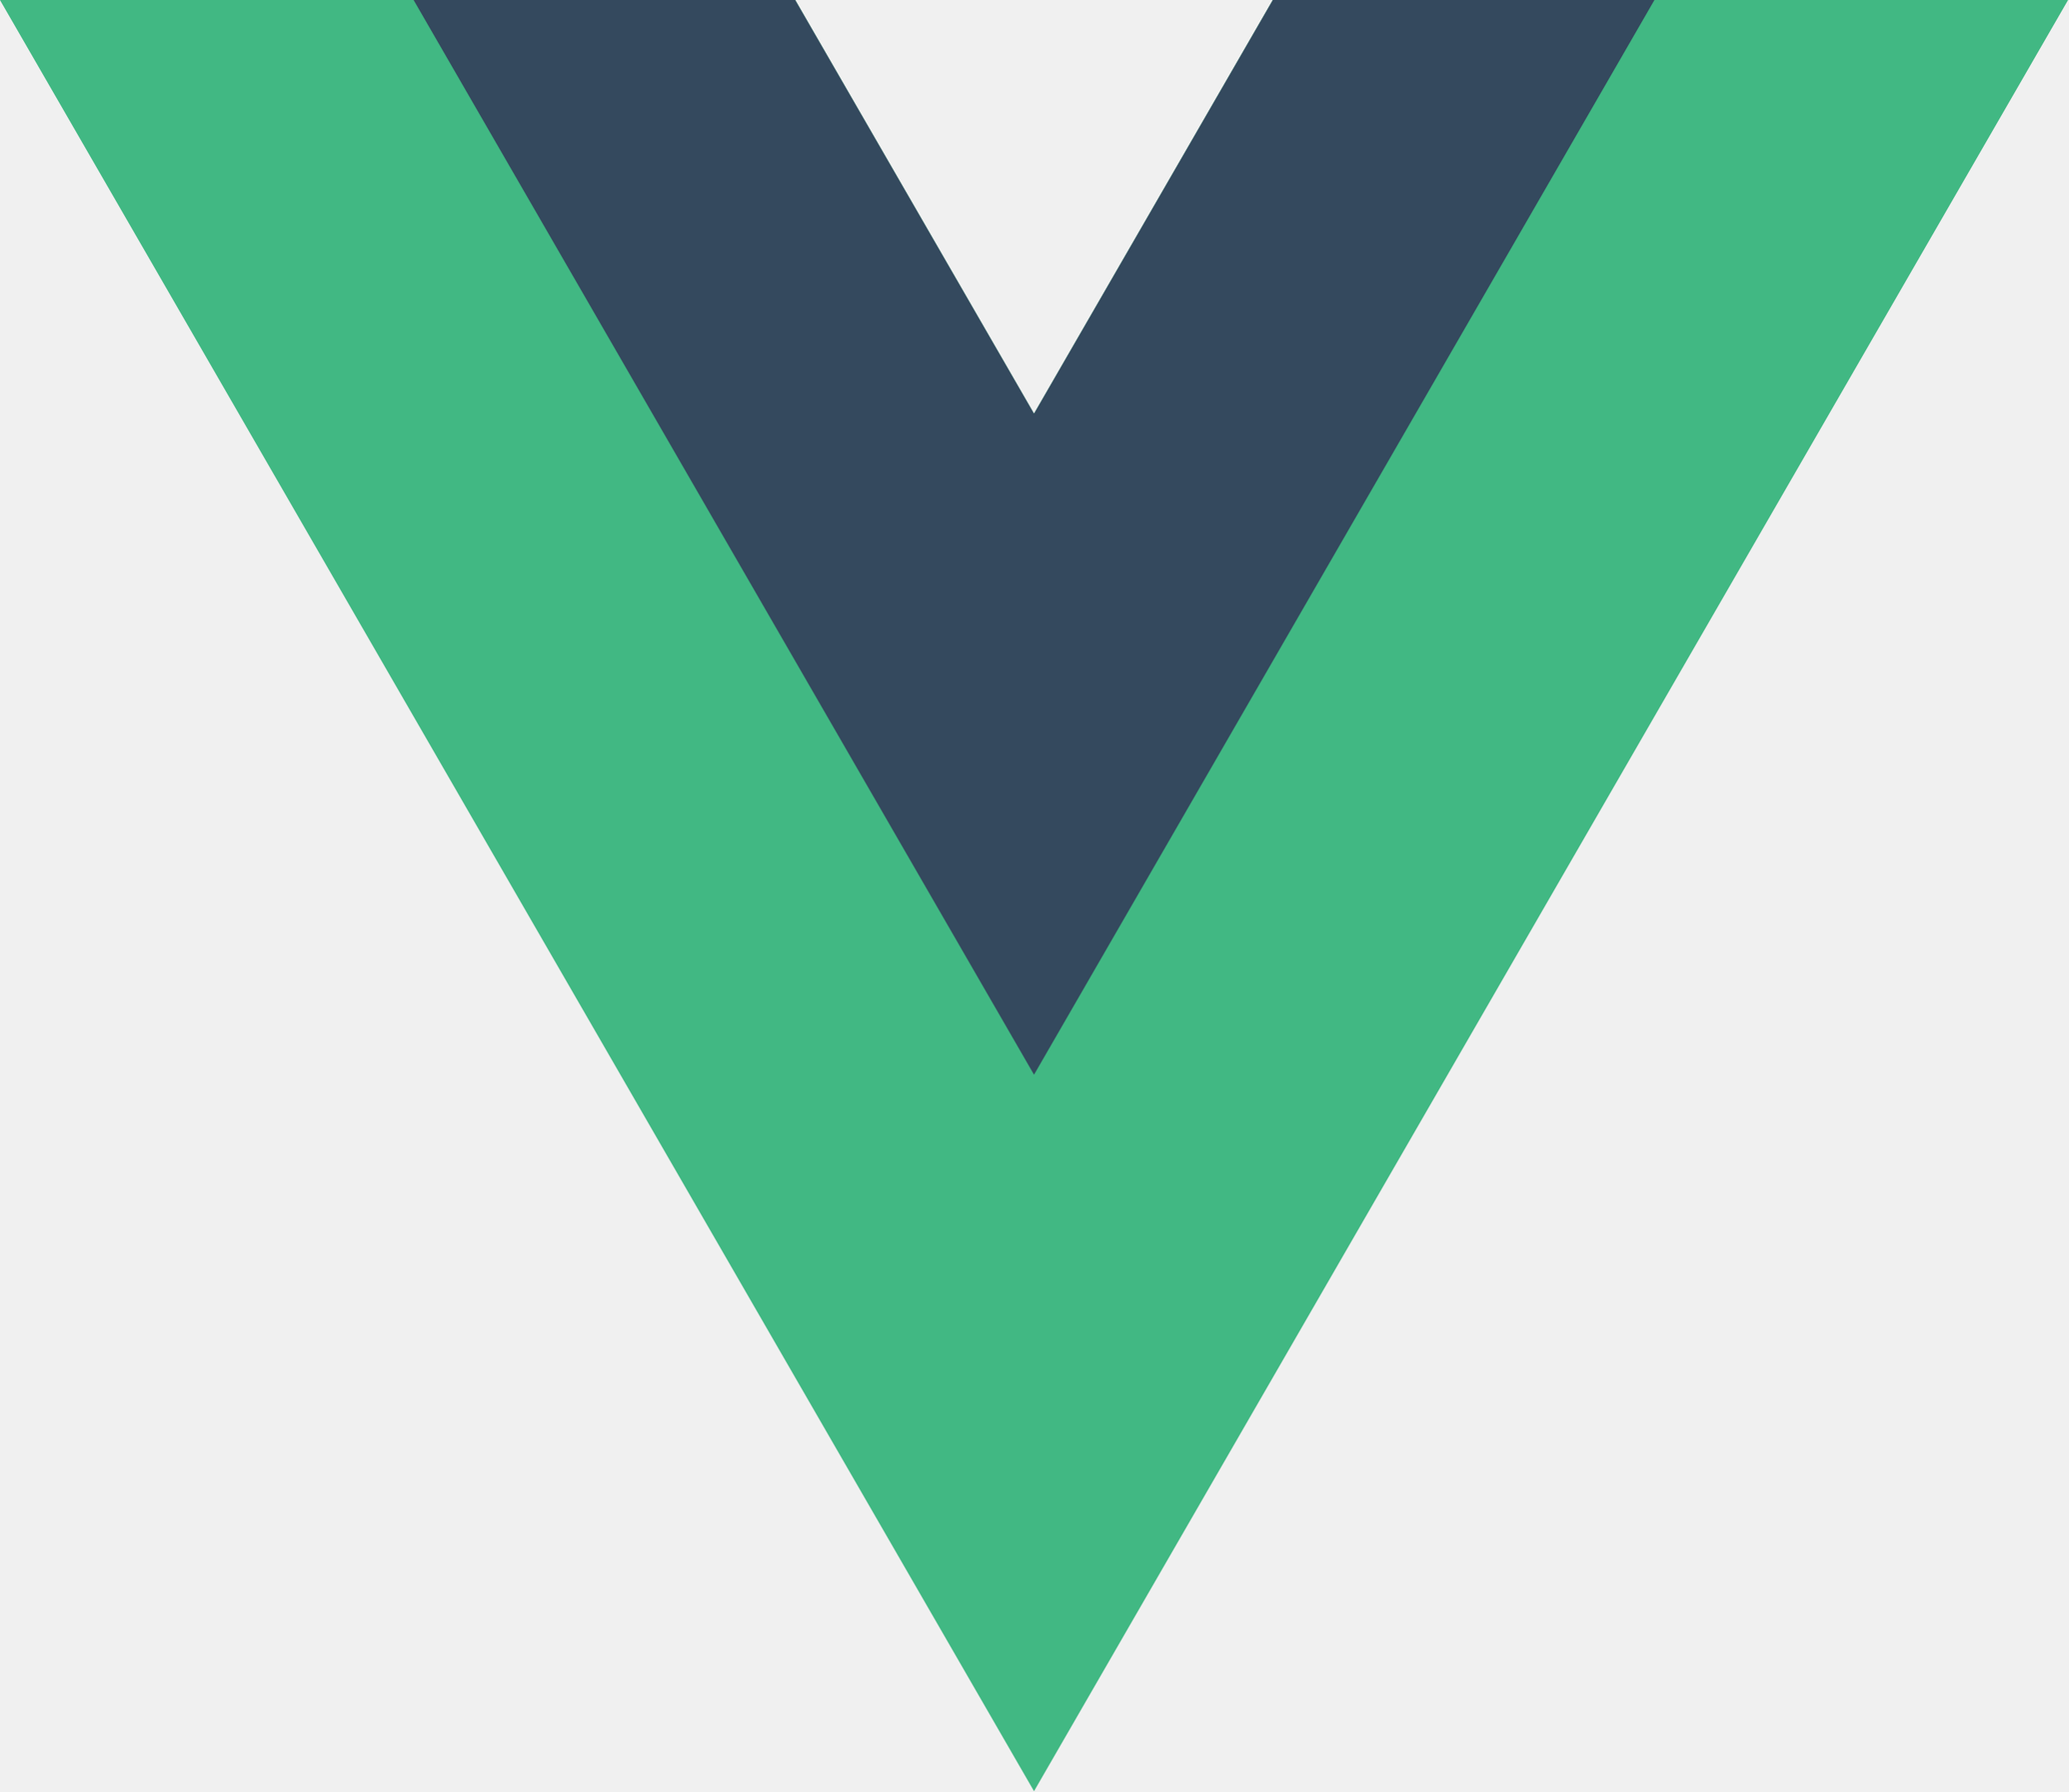
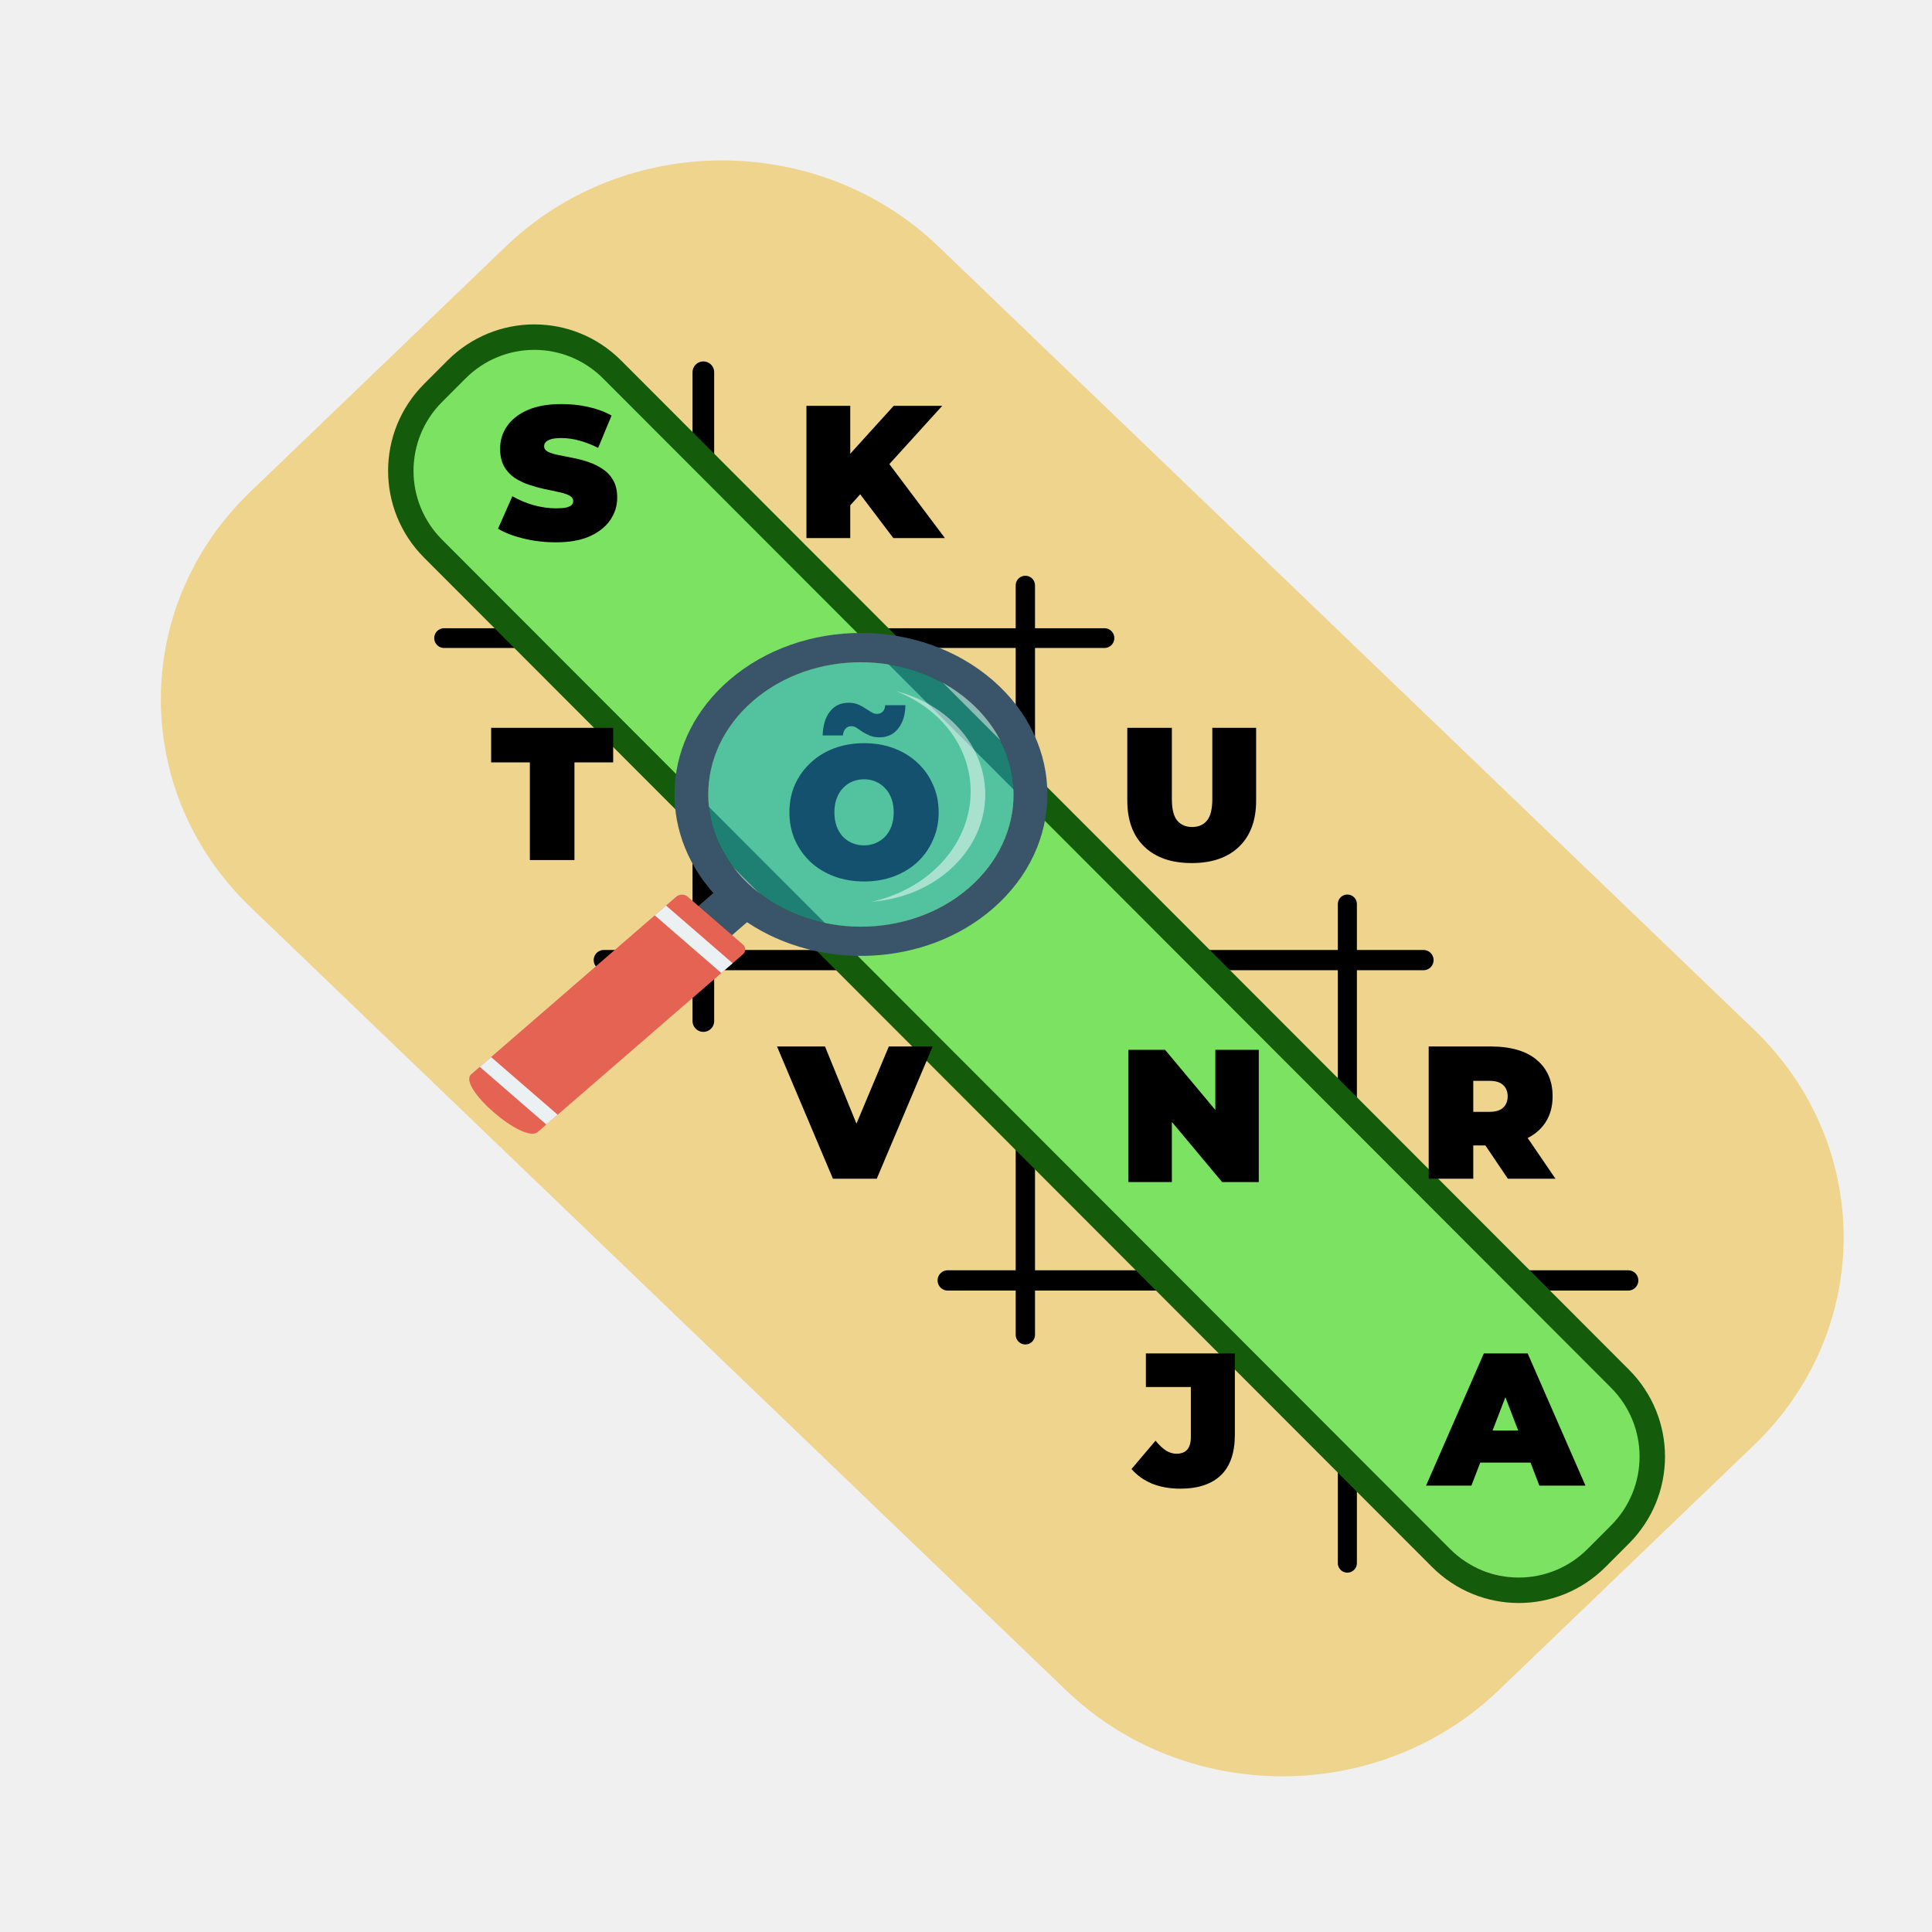
- <svg xmlns="http://www.w3.org/2000/svg" viewBox="0 0 261.76 226.69">
-   <path d="M161.096.001l-30.225 52.351L100.647.001H-.005l130.877 226.688L261.749.001z" fill="#41b883" />
-   <path d="M161.096.001l-30.225 52.351L100.647.001H52.346l78.526 136.01L209.398.001z" fill="#34495e" />
+ <svg xmlns="http://www.w3.org/2000/svg" width="500" height="500" viewBox="0 0 300 300" version="1.1" id="svg21" xml:space="preserve">
+   <defs id="defs21">
+     <clipPath clipPathUnits="userSpaceOnUse" id="clipPath8">
+       <g id="use8" />
+     </clipPath>
+   </defs>
+   <rect style="font-variation-settings:'wght' 900;opacity:1;fill:#efd48e;fill-opacity:1;stroke:#145c0b;stroke-width:5.076;stroke-linecap:round;stroke-dasharray:none;stroke-opacity:0" id="rect13" width="268.713" height="148.104" x="82.074" y="-73.382" ry="46.557" transform="matrix(0.7212978,0.6926251,-0.7212978,0.6926251,0,0)" />
+   <g stroke="#000000" stroke-width="2" id="g6" transform="translate(59.21625,49.0834)">
+     <line x1="50" y1="8.72" x2="50" y2="109.462" id="line1" style="stroke-width:3.361;stroke-linecap:round;stroke-dasharray:none" />
+     <line x1="100" y1="41.818" x2="100" y2="158.182" id="line2" style="stroke-width:3;stroke-linecap:round;stroke-dasharray:none" />
+     <line x1="150" y1="91.302" x2="150" y2="193.633" id="line3" style="stroke-width:2.963;stroke-linecap:round;stroke-dasharray:none" />
+     <line x1="9.744" y1="50" x2="112.283" y2="50" id="line4" style="stroke-width:3.067;stroke-linecap:round;stroke-dasharray:none" />
+     <line x1="34.545" y1="100" x2="161.818" y2="100" id="line5" style="stroke-width:3.144;stroke-linecap:round;stroke-dasharray:none" />
+     <line x1="87.95" y1="149.74" x2="193.608" y2="149.74" id="line6" style="stroke-width:3.154;stroke-linecap:round;stroke-dasharray:none" />
+   </g>
+   <g font-family="Arial" font-size="30px" font-weight="bold" text-anchor="middle" dominant-baseline="middle" id="g21" transform="matrix(0.9394001,0,0,0.9415497,65.18834,47.38471)">
+     <rect style="font-variation-settings:'wght' 700;opacity:1;fill:#7ce362;fill-opacity:1;stroke-width:1.125" id="rect21" width="272.322" height="40.868" x="11.897" y="-14.484" ry="20.434" transform="matrix(0.7088926,0.7053165,-0.7088926,0.7053165,0,0)" rx="23.246" />
+     <path style="font-variation-settings:'wght' 900;opacity:1;fill:#7ce362;fill-opacity:0;stroke:#145c0b;stroke-width:3;stroke-linecap:round;stroke-dasharray:none;stroke-opacity:1" id="rect10" width="194.132" height="29.866" x="38.182" y="146.234" transform="matrix(0.990654,0.9897092,-0.990654,0.9897092,125.9681,-184.7578)" d="M 51.169,146.234 H 219.327 c 7.195,0 12.987,5.792 12.987,12.987 v 3.892 c 0,7.195 -5.792,12.987 -12.987,12.987 H 51.169 c -7.195,0 -12.987,-5.792 -12.987,-12.987 v -3.892 c 0,-7.195 5.792,-12.987 12.987,-12.987 z" ry="12.987" />
+   </g>
+   <g id="layer1" transform="translate(59.21625,49.0834)">
+     <path d="m 124.054,182.077 q -2.405,0 -4.341,-0.763 -1.936,-0.792 -3.227,-2.288 l 3.725,-4.4 q 0.821,0.997 1.613,1.525 0.792,0.499 1.643,0.499 2.229,0 2.229,-2.552 v -7.803 h -6.981 v -5.221 h 13.816 v 12.613 q 0,4.224 -2.171,6.307 -2.171,2.083 -6.307,2.083 z" id="text21" style="font-size:29.333px;font-family:Montserrat;-inkscape-font-specification:'Montserrat, @wght=900';font-variation-settings:'wght' 900" aria-label="J" />
+     <path d="m 27.064,35.127 q -2.581,0 -4.987,-0.587 -2.405,-0.587 -3.96,-1.525 l 2.229,-5.045 q 1.467,0.851 3.256,1.379 1.819,0.499 3.52,0.499 0.997,0 1.555,-0.117 0.587,-0.147 0.851,-0.381 0.264,-0.264 0.264,-0.616 0,-0.557 -0.616,-0.88 -0.616,-0.323 -1.643,-0.528 -0.997,-0.235 -2.2,-0.469 -1.203,-0.264 -2.435,-0.675 -1.203,-0.411 -2.229,-1.085 -0.997,-0.675 -1.613,-1.76 -0.616,-1.115 -0.616,-2.757 0,-1.907 1.056,-3.461 1.085,-1.584 3.197,-2.523 2.141,-0.939 5.309,-0.939 2.083,0 4.107,0.44 2.024,0.44 3.637,1.349 l -2.083,5.016 q -1.525,-0.763 -2.963,-1.144 -1.408,-0.381 -2.757,-0.381 -0.997,0 -1.584,0.176 -0.587,0.176 -0.851,0.469 -0.235,0.293 -0.235,0.645 0,0.528 0.616,0.851 0.616,0.293 1.613,0.499 1.027,0.205 2.229,0.44 1.232,0.235 2.435,0.645 1.203,0.411 2.2,1.085 1.027,0.675 1.643,1.76 0.616,1.085 0.616,2.699 0,1.877 -1.085,3.461 -1.056,1.555 -3.168,2.523 -2.112,0.939 -5.309,0.939 z" id="text6" style="font-size:29.333px;font-family:Montserrat;-inkscape-font-specification:'Montserrat, @wght=900';font-variation-settings:'wght' 900" aria-label="S" />
+     <path d="m 74.952,87.791 q -2.493,0 -4.635,-0.792 -2.112,-0.792 -3.667,-2.229 -1.555,-1.467 -2.435,-3.432 -0.851,-1.965 -0.851,-4.283 0,-2.347 0.851,-4.283 0.88,-1.965 2.435,-3.403 1.555,-1.467 3.667,-2.259 2.141,-0.792 4.635,-0.792 2.523,0 4.635,0.792 2.112,0.792 3.667,2.259 1.555,1.437 2.405,3.403 0.88,1.936 0.88,4.283 0,2.317 -0.88,4.283 -0.851,1.965 -2.405,3.432 -1.555,1.437 -3.667,2.229 -2.112,0.792 -4.635,0.792 z m 0,-5.603 q 0.968,0 1.789,-0.352 0.851,-0.352 1.467,-0.997 0.645,-0.675 0.997,-1.613 0.352,-0.968 0.352,-2.171 0,-1.203 -0.352,-2.141 -0.352,-0.968 -0.997,-1.613 -0.616,-0.675 -1.467,-1.027 -0.821,-0.352 -1.789,-0.352 -0.968,0 -1.819,0.352 -0.821,0.352 -1.467,1.027 -0.616,0.645 -0.968,1.613 -0.352,0.939 -0.352,2.141 0,1.203 0.352,2.171 0.352,0.939 0.968,1.613 0.645,0.645 1.467,0.997 0.851,0.352 1.819,0.352 z m 2.376,-16.779 q -0.821,0 -1.467,-0.264 -0.616,-0.264 -1.144,-0.587 -0.499,-0.352 -0.909,-0.616 -0.411,-0.264 -0.821,-0.264 -0.557,0 -0.909,0.381 -0.352,0.381 -0.411,1.056 h -3.139 q 0.059,-2.317 1.115,-3.696 1.056,-1.379 2.933,-1.379 0.821,0 1.437,0.264 0.645,0.264 1.144,0.616 0.528,0.323 0.939,0.587 0.44,0.264 0.821,0.264 0.587,0 0.939,-0.352 0.352,-0.381 0.381,-0.997 h 3.139 q -0.029,2.229 -1.115,3.608 -1.056,1.379 -2.933,1.379 z" id="text7" style="font-size:29.333px;font-family:Montserrat;-inkscape-font-specification:'Montserrat, @wght=900';font-variation-settings:'wght' 900" aria-label="Õ" />
+     <path d="m 116.005,134.465 v -20.533 h 5.691 l 10.443,12.496 h -2.64 v -12.496 h 6.747 v 20.533 h -5.691 l -10.443,-12.496 h 2.64 v 12.496 z" id="text8" style="font-size:29.333px;font-family:Montserrat;-inkscape-font-specification:'Montserrat, @wght=900';font-variation-settings:'wght' 900" aria-label="N" />
+     <path d="m 162.218,181.608 8.976,-20.533 h 6.805 l 8.976,20.533 h -7.157 l -6.629,-17.248 h 2.699 l -6.629,17.248 z m 5.339,-3.579 1.76,-4.987 h 9.445 l 1.76,4.987 z" id="text9" style="font-size:29.333px;font-family:Montserrat;-inkscape-font-specification:'Montserrat, @wght=900';font-variation-settings:'wght' 900" aria-label="A" />
+     <path d="m 72.195,30.065 -0.381,-7.597 7.744,-8.536 h 7.539 l -8.683,9.563 -3.843,3.931 z m -6.189,4.4 v -20.533 h 6.805 v 20.533 z m 13.493,0 -6.043,-7.979 4.488,-4.752 9.563,12.731 z" id="text10" style="font-size:29.333px;font-family:Montserrat;-inkscape-font-specification:'Montserrat, @wght=900';font-variation-settings:'wght' 900" aria-label="K" />
+     <path d="M 23.061,84.465 V 69.3 h -6.013 v -5.368 h 18.949 v 5.368 h -6.013 v 15.165 z" id="text13" style="font-size:29.333px;font-family:Montserrat;-inkscape-font-specification:'Montserrat, @wght=900';font-variation-settings:'wght' 900" aria-label="T" />
+     <path d="m 125.832,84.934 q -4.723,0 -7.363,-2.552 -2.64,-2.552 -2.64,-7.157 v -11.293 h 6.923 v 11.088 q 0,2.347 0.851,3.344 0.851,0.968 2.288,0.968 1.467,0 2.288,-0.968 0.851,-0.997 0.851,-3.344 V 63.932 h 6.805 v 11.293 q 0,4.605 -2.64,7.157 -2.64,2.552 -7.363,2.552 z" id="text14" style="font-size:29.333px;font-family:Montserrat;-inkscape-font-specification:'Montserrat, @wght=900';font-variation-settings:'wght' 900" aria-label="U" />
+     <path d="M 70.121,133.945 61.438,113.412 h 7.451 l 7.069,17.336 h -4.429 l 7.275,-17.336 h 6.805 l -8.683,20.533 z" id="text17" style="font-size:29.333px;font-family:Montserrat;-inkscape-font-specification:'Montserrat, @wght=900';font-variation-settings:'wght' 900" aria-label="V" />
+     <path d="m 162.629,133.945 v -20.533 h 9.592 q 4.723,0 7.187,2.083 2.464,2.083 2.464,5.661 0,2.376 -1.144,4.107 -1.144,1.701 -3.256,2.611 -2.083,0.909 -4.957,0.909 h -6.043 l 3.08,-2.845 v 8.008 z m 12.291,0 -5.045,-7.48 h 7.333 l 5.104,7.48 z m -5.368,-7.245 -3.08,-3.139 h 5.603 q 1.437,0 2.112,-0.645 0.704,-0.645 0.704,-1.76 0,-1.115 -0.704,-1.76 -0.675,-0.645 -2.112,-0.645 h -5.603 l 3.08,-3.139 z" id="text18" style="font-size:29.333px;font-family:Montserrat;-inkscape-font-specification:'Montserrat, @wght=900';font-variation-settings:'wght' 900" aria-label="R" />
+   </g>
+   <g id="layer2" transform="translate(59.21625,49.0834)">
+     <g id="g12" transform="matrix(-0.1826576,0,0,0.1581905,103.4224,49.20109)">
+       <circle style="opacity:0.5;fill:#27a2db;enable-background:new" cx="158.537" cy="158.536" id="ellipse1" r="129.777" />
+       <path style="opacity:0.5;fill:#ffffff;enable-background:new" d="M 98.081,234.62 C 54.765,191.305 54.199,121.641 96.817,79.025 c 9.509,-9.511 20.41,-16.745 32.021,-21.96 -16.497,4.812 -32.056,13.702 -45.064,26.71 -41.288,41.289 -41.289,108.231 0,149.521 18.282,18.281 41.596,28.431 65.483,30.523 C 130.561,258.986 112.79,249.33 98.081,234.62 Z" id="path1" />
+       <path style="fill:#3a556a" d="m 270.636,46.433 c -61.912,-61.912 -162.291,-61.911 -224.202,10e-4 -61.911,61.912 -61.912,162.291 -10e-4,224.202 57.054,57.054 146.703,61.394 208.884,13.294 l 14.18,14.182 28.615,-28.613 -14.182,-14.182 c 48.099,-62.18 43.76,-151.83 -13.294,-208.884 z m -20.335,203.869 c -50.681,50.681 -132.852,50.681 -183.534,0 -50.68,-50.681 -50.68,-132.852 0.002,-183.533 50.682,-50.681 132.85,-50.681 183.531,0 50.682,50.681 50.682,132.852 10e-4,183.533 z" id="path2" />
+       <path style="fill:#e56353" d="m 305.823,258.865 -46.959,46.958 c -2.669,2.67 -2.669,6.996 0,9.665 l 174.339,174.338 c 12.132,12.133 68.755,-44.49 56.623,-56.623 L 315.488,258.865 c -2.669,-2.669 -6.995,-2.669 -9.665,0 z" id="path3" />
+       <g id="g4">
+         <rect x="409.379" y="442.628" transform="matrix(-0.7071,0.7071,-0.7071,-0.7071,1084.995,449.4294)" style="fill:#ebf0f3" width="80.077" height="13.594" id="rect3" />
+         <rect x="260.671" y="293.889" transform="matrix(-0.7071,0.7071,-0.7071,-0.7071,725.9606,300.6683)" style="fill:#ebf0f3" width="80.077" height="13.594" id="rect4" />
+       </g>
+     </g>
+   </g>
</svg>
